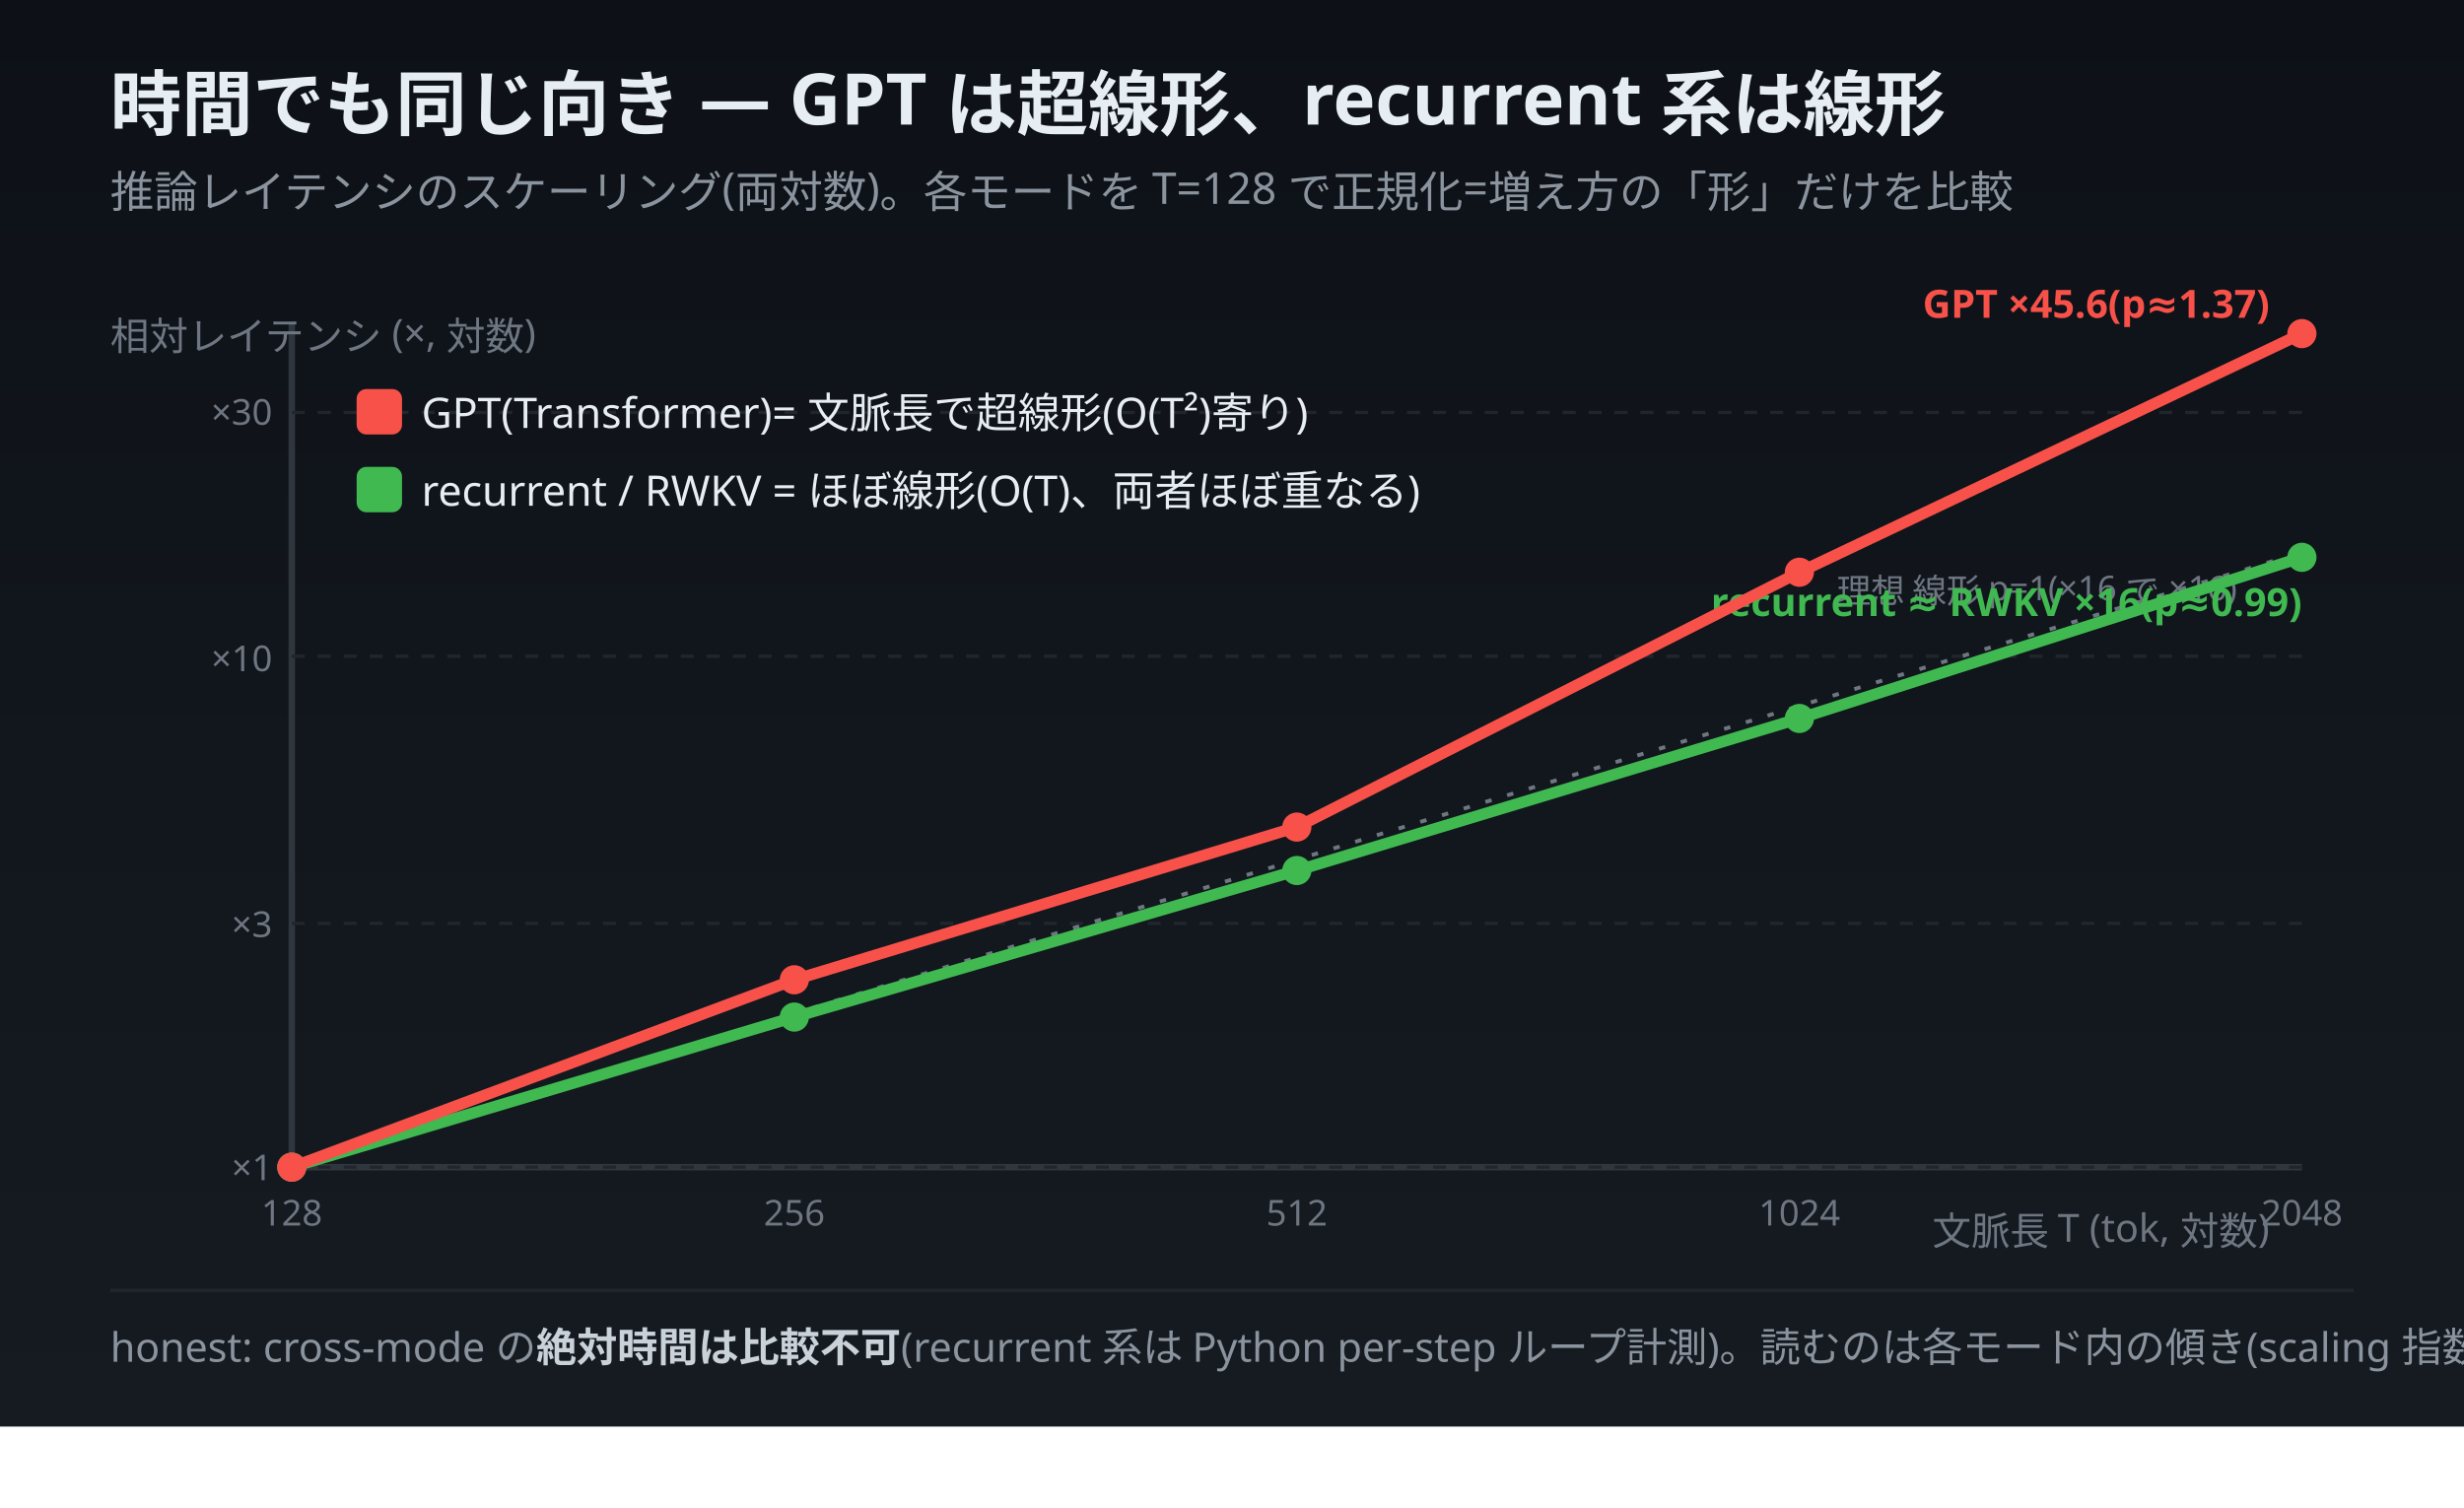
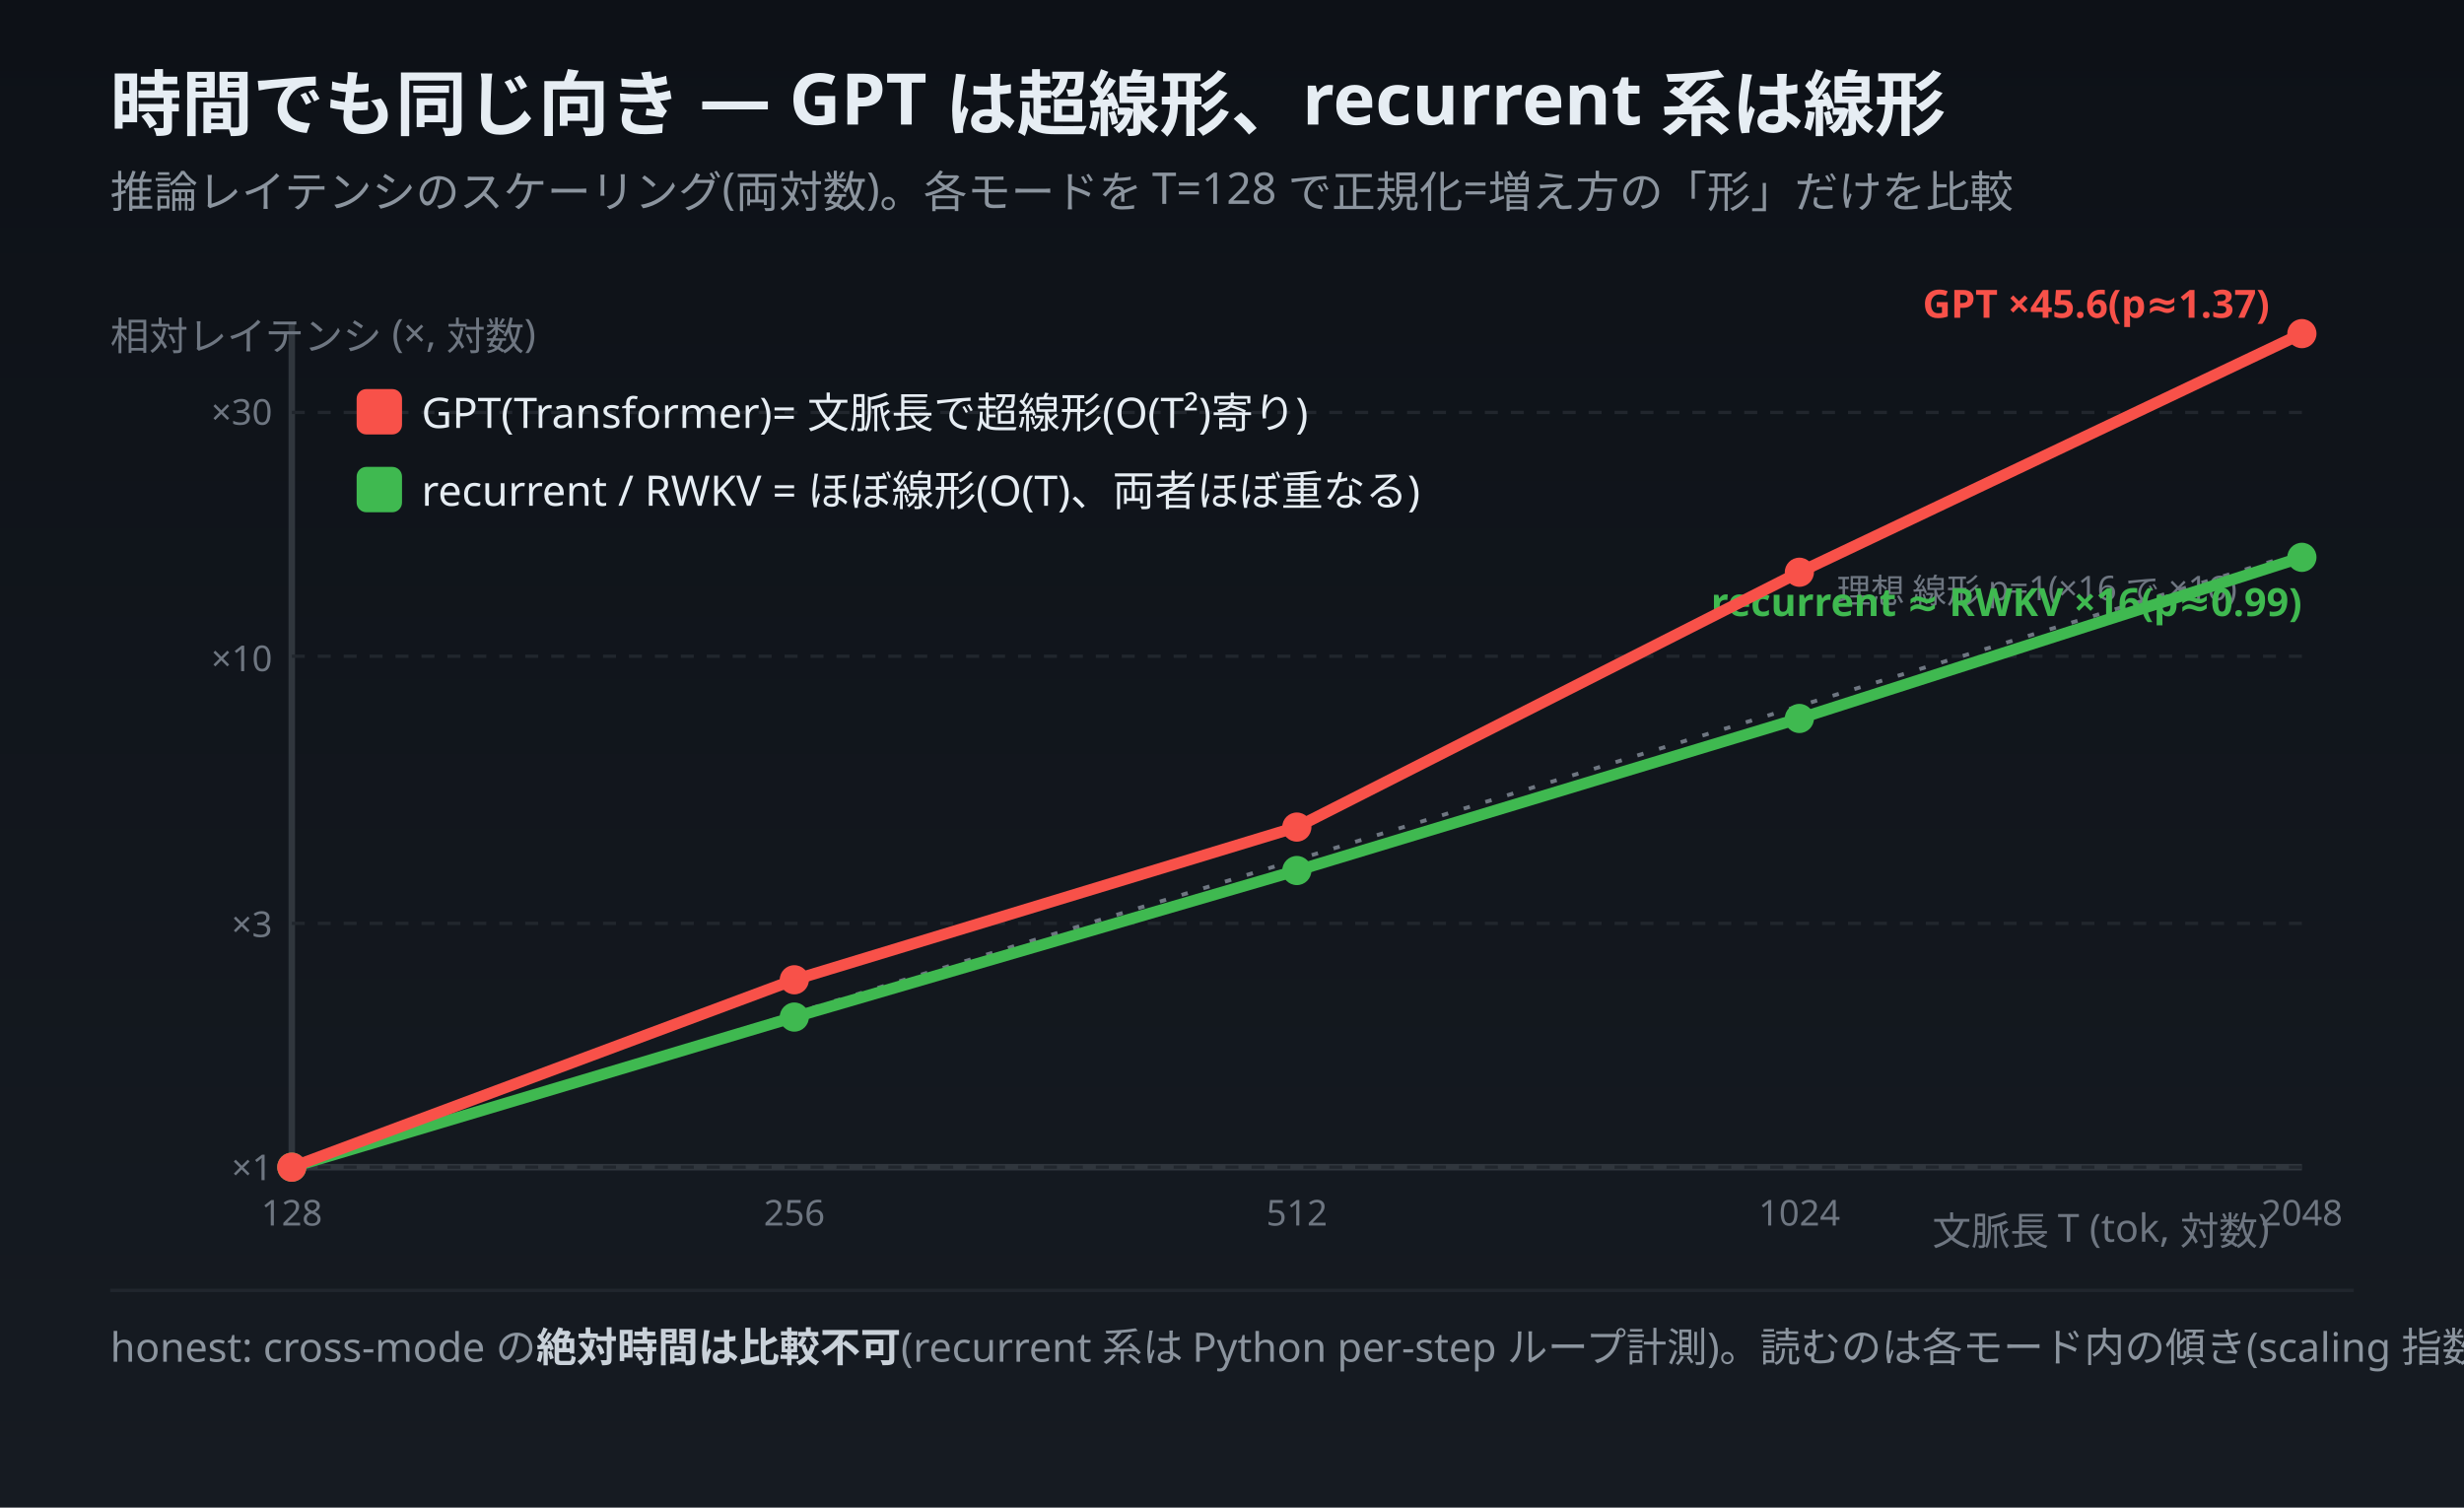
<svg xmlns="http://www.w3.org/2000/svg" viewBox="0 0 760 465" font-family="Segoe UI, Hiragino Kaku Gothic ProN, Meiryo, sans-serif">
  <defs>
    <linearGradient id="bg" x1="0" y1="0" x2="0" y2="1">
      <stop offset="0" stop-color="#0d1117" />
      <stop offset="1" stop-color="#161b22" />
    </linearGradient>
  </defs>
-   <rect width="760" height="440" fill="url(#bg)" />
+   <rect width="760" height="465" fill="url(#bg)" />
  <text x="34" y="40" fill="#e6edf3" font-size="22" font-weight="700">時間でも同じ向き — GPT は超線形、recurrent 系は線形</text>
  <text x="34" y="64" fill="#8b949e" font-size="13.5">推論レイテンシのスケーリング(両対数)。各モードを T=128 で正規化=増え方の「形」だけを比較</text>
  <line x1="90" y1="360" x2="710" y2="360" stroke="#30363d" stroke-width="2" />
  <line x1="90" y1="100" x2="90" y2="360" stroke="#30363d" stroke-width="2" />
  <text x="700" y="384" fill="#6e7681" font-size="12" text-anchor="end">文脈長 T (tok, 対数)</text>
  <text x="34" y="108" fill="#6e7681" font-size="12">相対レイテンシ (×, 対数)</text>
  <line x1="90" y1="360.0" x2="710" y2="360.0" stroke="#21262d" stroke-width="1" stroke-dasharray="4 4" />
  <text x="84" y="364" fill="#6e7681" font-size="11" text-anchor="end">×1</text>
  <line x1="90" y1="284.8" x2="710" y2="284.8" stroke="#21262d" stroke-width="1" stroke-dasharray="4 4" />
  <text x="84" y="289" fill="#6e7681" font-size="11" text-anchor="end">×3</text>
  <line x1="90" y1="202.4" x2="710" y2="202.4" stroke="#21262d" stroke-width="1" stroke-dasharray="4 4" />
  <text x="84" y="207" fill="#6e7681" font-size="11" text-anchor="end">×10</text>
  <line x1="90" y1="127.2" x2="710" y2="127.2" stroke="#21262d" stroke-width="1" stroke-dasharray="4 4" />
  <text x="84" y="131" fill="#6e7681" font-size="11" text-anchor="end">×30</text>
  <text x="90" y="378" fill="#6e7681" font-size="11" text-anchor="middle">128</text>
  <text x="245" y="378" fill="#6e7681" font-size="11" text-anchor="middle">256</text>
  <text x="400" y="378" fill="#6e7681" font-size="11" text-anchor="middle">512</text>
  <text x="555" y="378" fill="#6e7681" font-size="11" text-anchor="middle">1024</text>
  <text x="710" y="378" fill="#6e7681" font-size="11" text-anchor="middle">2048</text>
  <line x1="90" y1="360" x2="710" y2="170.3" stroke="#6e7681" stroke-width="1.2" stroke-dasharray="2 5" />
  <text x="690" y="186" fill="#6e7681" font-size="10.5" text-anchor="end">理想 線形 p=1(×16 で ×16)</text>
  <polyline points="90,360.0 245,313.7 400,268.5 555,221.6 710,171.9" fill="none" stroke="#3fb950" stroke-width="3.5" stroke-linecap="round" stroke-linejoin="round" />
  <circle cx="90" cy="360.0" r="4.5" fill="#3fb950" />
  <circle cx="245" cy="313.7" r="4.5" fill="#3fb950" />
  <circle cx="400" cy="268.5" r="4.5" fill="#3fb950" />
  <circle cx="555" cy="221.6" r="4.5" fill="#3fb950" />
  <circle cx="710" cy="171.9" r="4.5" fill="#3fb950" />
  <text x="710" y="190" fill="#3fb950" font-size="12" font-weight="700" text-anchor="end">recurrent ≈ RWKV ×16(p≈0.99)</text>
  <polyline points="90,360.0 245,302.2 400,255.1 555,176.5 710,102.9" fill="none" stroke="#f85149" stroke-width="3.5" stroke-linecap="round" stroke-linejoin="round" />
  <circle cx="90" cy="360.0" r="4.5" fill="#f85149" />
  <circle cx="245" cy="302.2" r="4.5" fill="#f85149" />
  <circle cx="400" cy="255.1" r="4.5" fill="#f85149" />
  <circle cx="555" cy="176.5" r="4.5" fill="#f85149" />
  <circle cx="710" cy="102.9" r="4.5" fill="#f85149" />
  <text x="700" y="98" fill="#f85149" font-size="12" font-weight="700" text-anchor="end">GPT ×45.6(p≈1.37)</text>
  <rect x="110" y="120" width="14" height="14" rx="3" fill="#f85149" />
  <text x="130" y="132" fill="#e6edf3" font-size="13">GPT(Transformer)= 文脈長で超線形(O(T²)寄り)</text>
  <rect x="110" y="144" width="14" height="14" rx="3" fill="#3fb950" />
  <text x="130" y="156" fill="#e6edf3" font-size="13">recurrent / RWKV = ほぼ線形(O(T)、両者ほぼ重なる)</text>
  <line x1="34" y1="398" x2="726" y2="398" stroke="#21262d" stroke-width="1" />
  <text x="34" y="420" fill="#8b949e" font-size="12.5">honest: cross-mode の<tspan fill="#c9d1d9" font-weight="700">絶対時間は比較不可</tspan>(recurrent 系は Python per-step ループ計測)。読むのは各モード内の傾き(scaling 指数)だけ。</text>
</svg>
